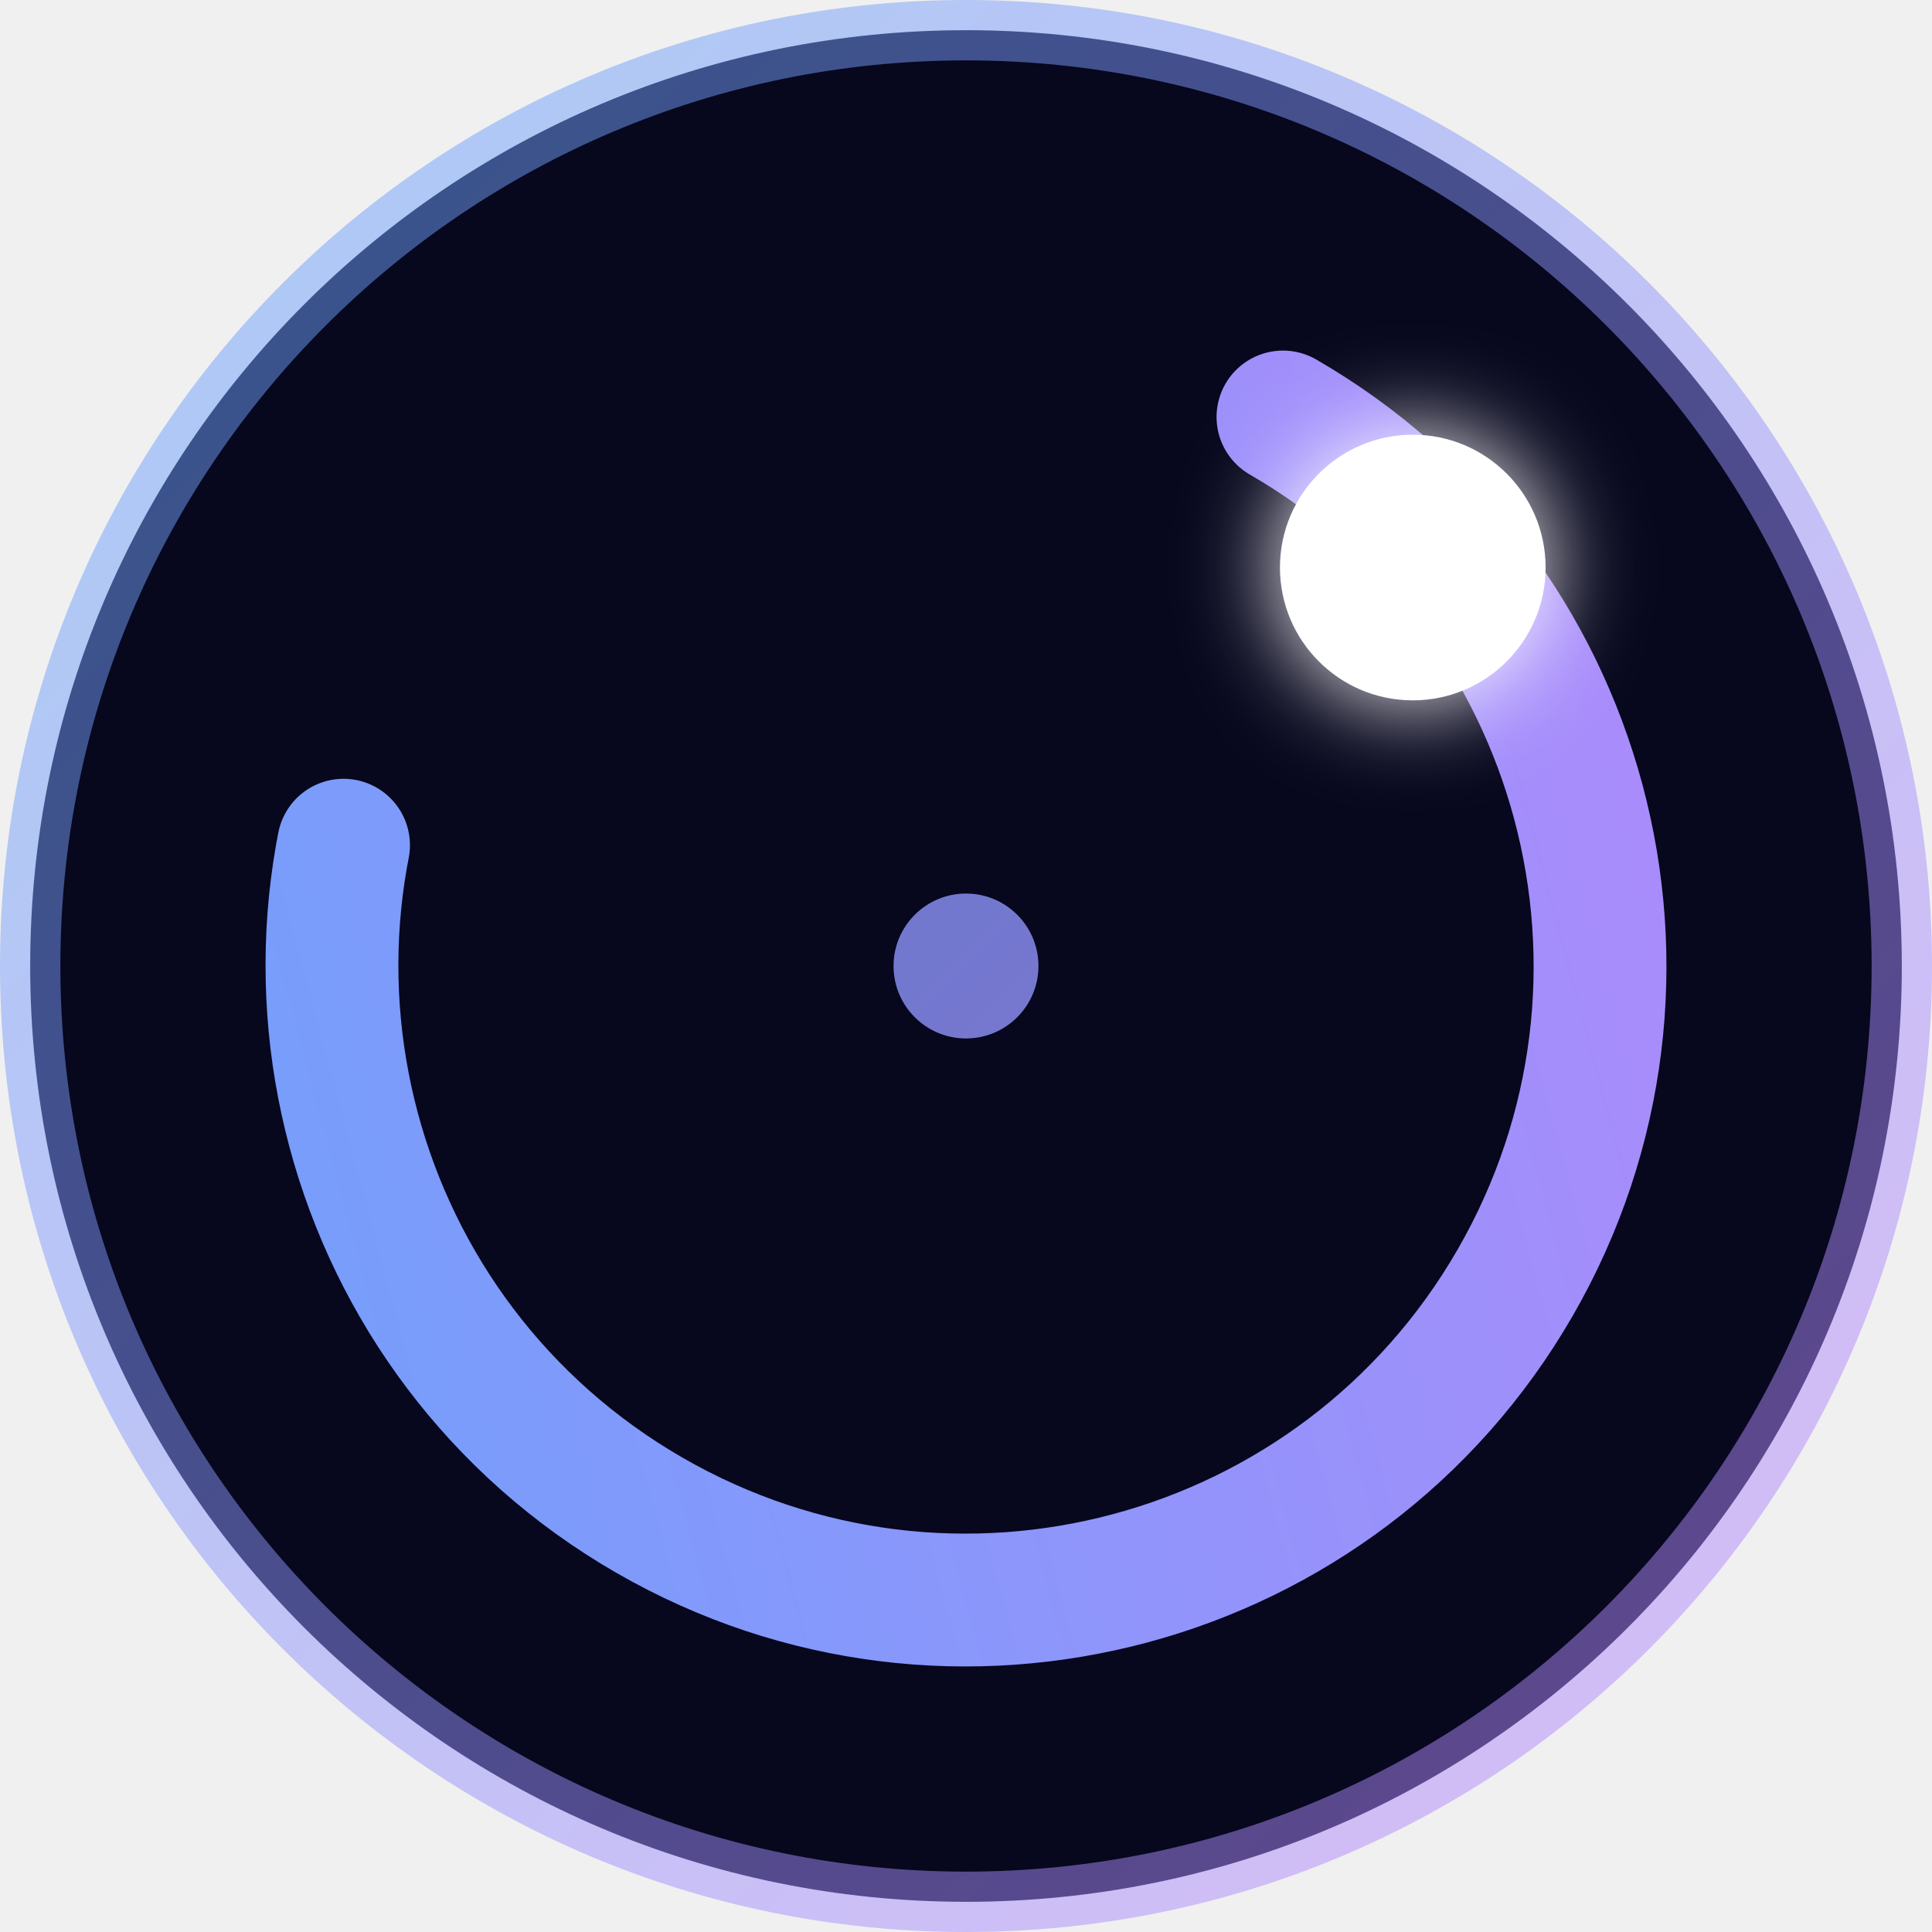
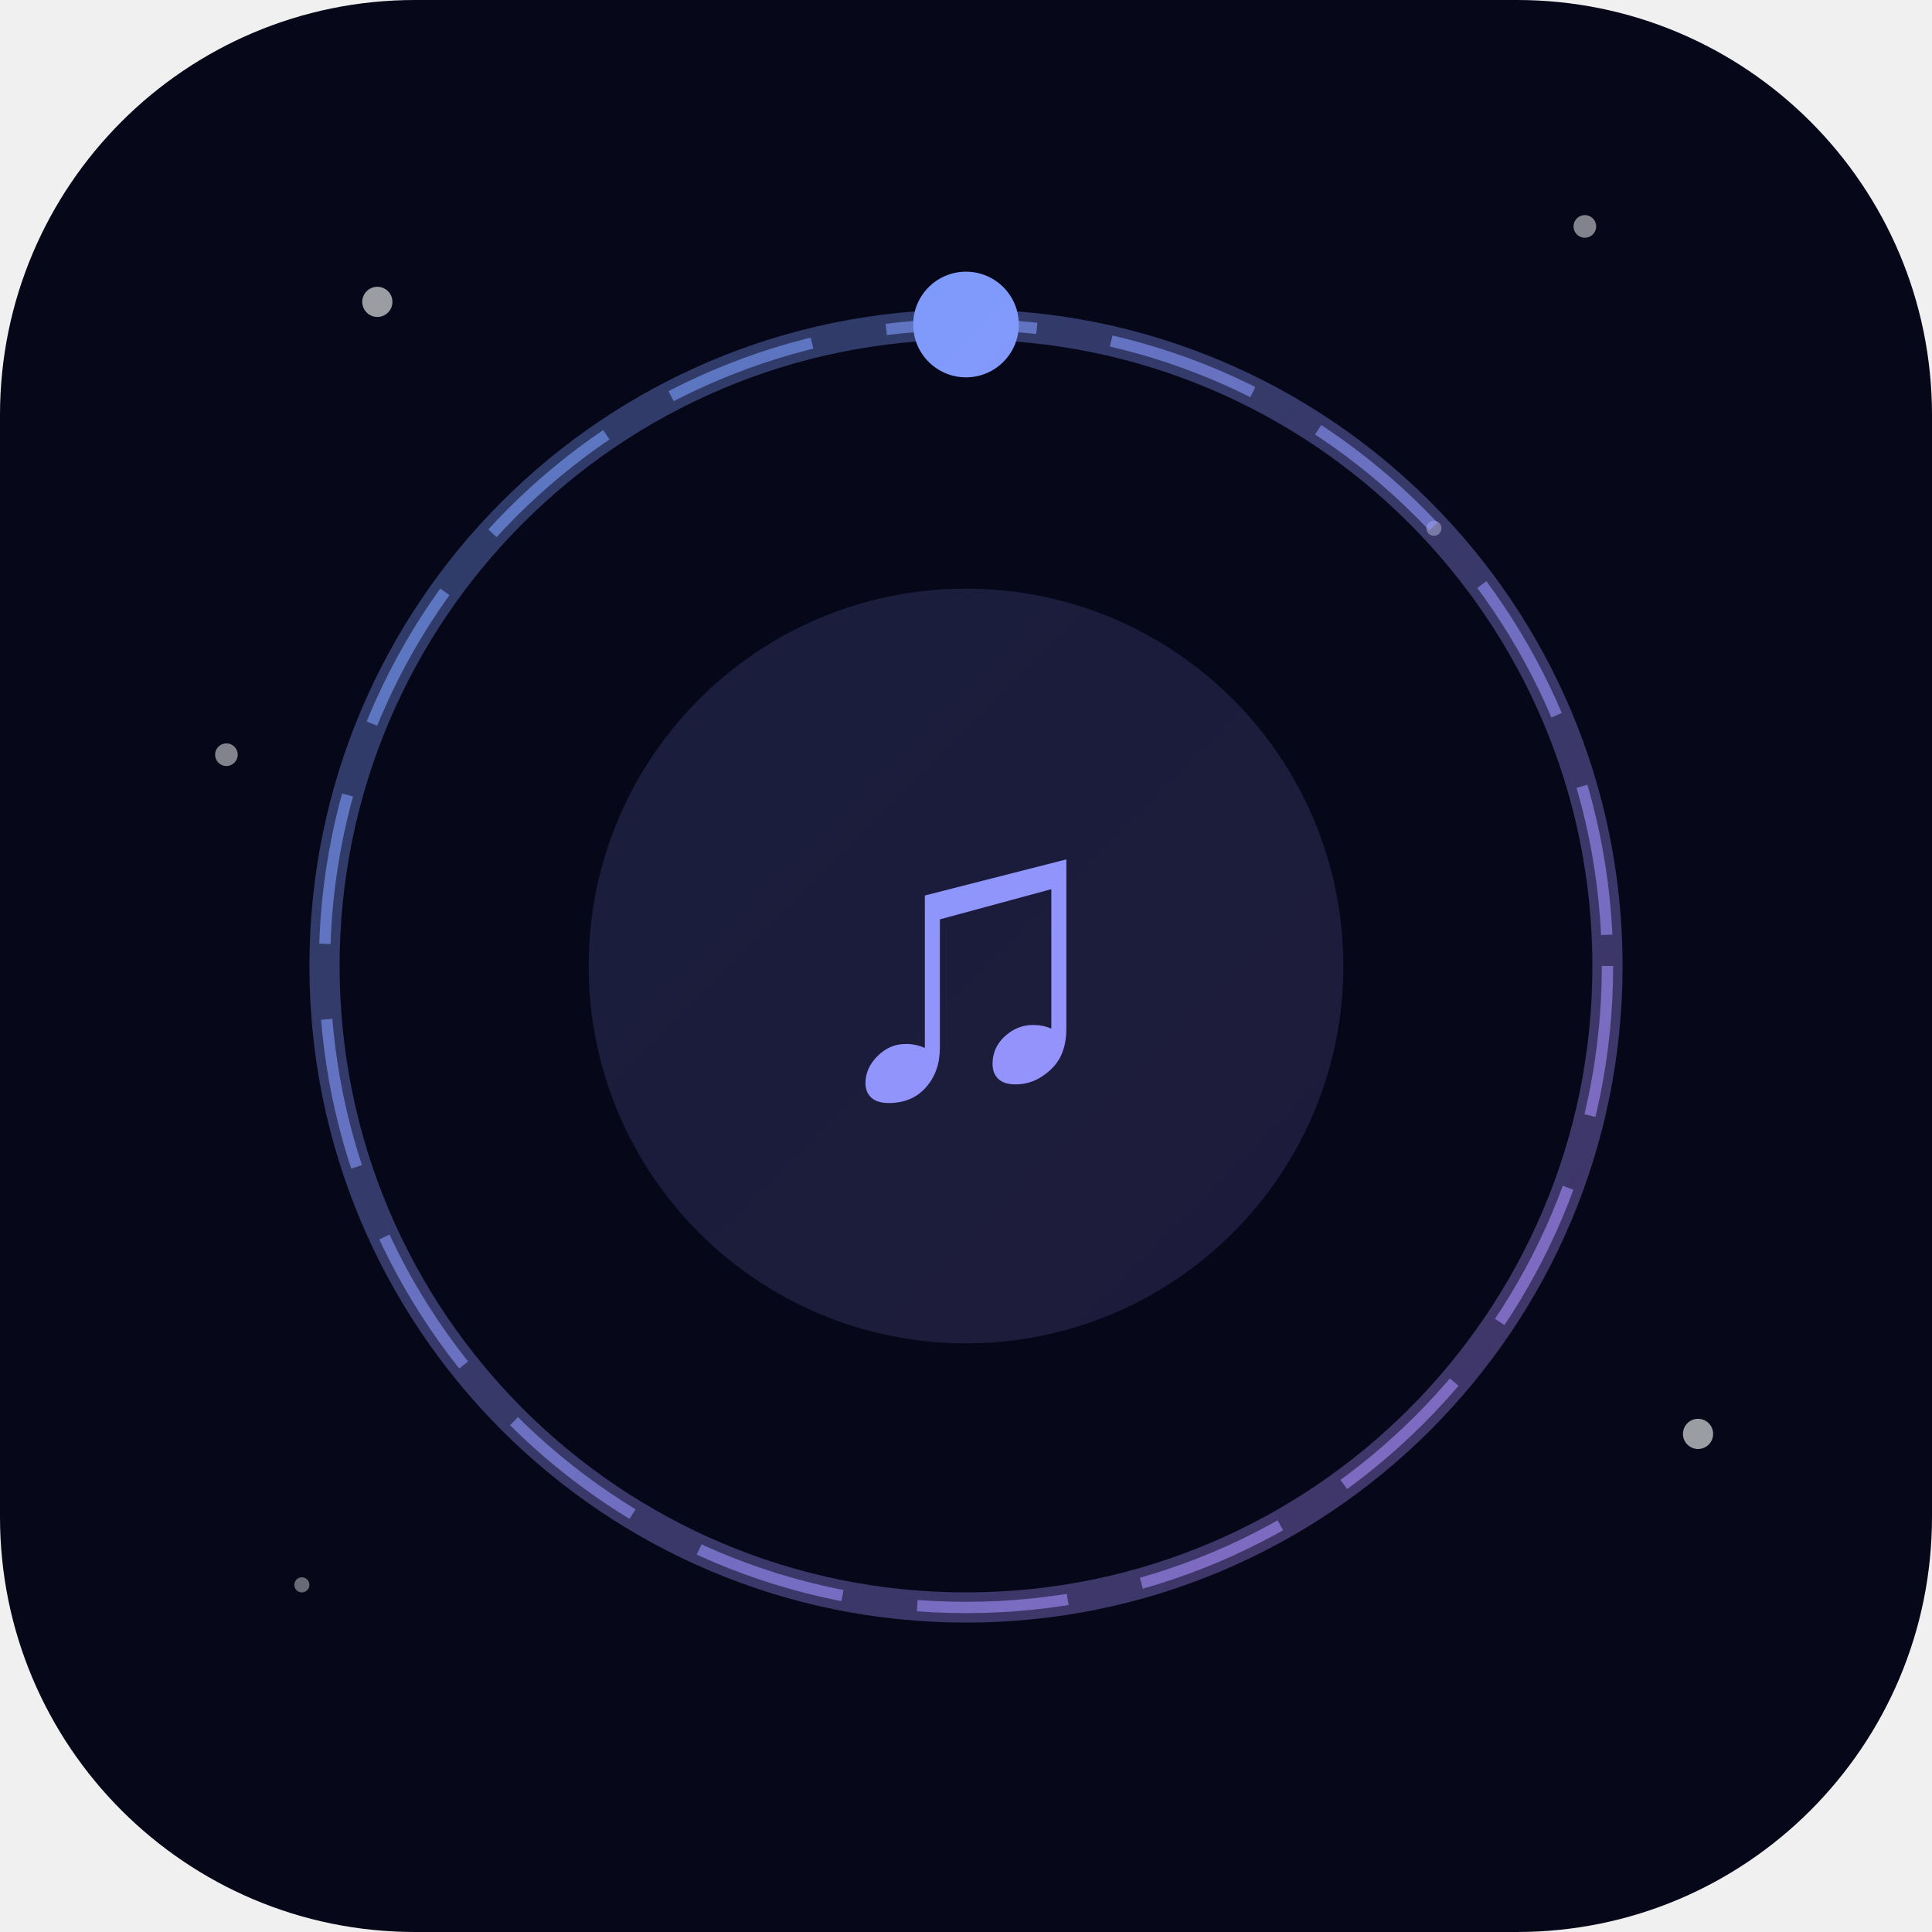
- <svg xmlns="http://www.w3.org/2000/svg" viewBox="0 0 32 32" fill="none">
+ <svg xmlns="http://www.w3.org/2000/svg" viewBox="0 0 512 512">
+   <rect width="512" height="512" rx="110" fill="#07071a" />
  <defs>
-     <linearGradient id="lg1" x1="0" y1="0" x2="32" y2="32" gradientUnits="userSpaceOnUse">
+     <linearGradient id="g1" x1="0" y1="0" x2="512" y2="512" gradientUnits="userSpaceOnUse">
      <stop offset="0%" stop-color="#60a5fa" />
      <stop offset="100%" stop-color="#c084fc" />
    </linearGradient>
-     <linearGradient id="lg2" x1="0" y1="0" x2="32" y2="32" gradientUnits="userSpaceOnUse">
-       <stop offset="0%" stop-color="#60a5fa" />
-       <stop offset="100%" stop-color="#c084fc" />
-     </linearGradient>
-     <filter id="glow" x="-50%" y="-50%" width="200%" height="200%">
-       <feGaussianBlur stdDeviation="0.8" result="blur" />
-       <feMerge>
-         <feMergeNode in="blur" />
-         <feMergeNode in="SourceGraphic" />
-       </feMerge>
-     </filter>
  </defs>
-   <circle cx="16" cy="16" r="15.5" fill="#07071e" />
-   <circle cx="16" cy="16" r="15.5" stroke="url(#lg1)" stroke-width="1" fill="none" opacity="0.5" />
-   <circle cx="16" cy="16" r="10.5" stroke="url(#lg2)" stroke-width="2.2" fill="none" stroke-dasharray="46 20" stroke-linecap="round" transform="rotate(-60 16 16)" />
-   <circle cx="23.4" cy="9.4" r="2.2" fill="white" filter="url(#glow)" />
-   <circle cx="16" cy="16" r="1.2" fill="url(#lg1)" opacity="0.8" />
+   <circle cx="100" cy="80" r="4" fill="white" opacity="0.6" />
+   <circle cx="420" cy="60" r="3" fill="white" opacity="0.5" />
+   <circle cx="380" cy="140" r="2" fill="white" opacity="0.4" />
+   <circle cx="60" cy="200" r="3" fill="white" opacity="0.5" />
+   <circle cx="450" cy="380" r="4" fill="white" opacity="0.6" />
+   <circle cx="80" cy="420" r="2" fill="white" opacity="0.4" />
+   <circle cx="256" cy="256" r="170" stroke="url(#g1)" stroke-width="8" fill="none" opacity="0.35" />
+   <circle cx="256" cy="256" r="170" stroke="url(#g1)" stroke-width="3" fill="none" opacity="0.6" stroke-dasharray="40 20" />
+   <circle cx="256" cy="86" r="14" fill="url(#g1)" />
+   <circle cx="256" cy="256" r="100" fill="url(#g1)" opacity="0.15" />
+   <text x="256" y="290" font-size="110" text-anchor="middle" fill="url(#g1)" font-family="Arial">♫</text>
</svg>
